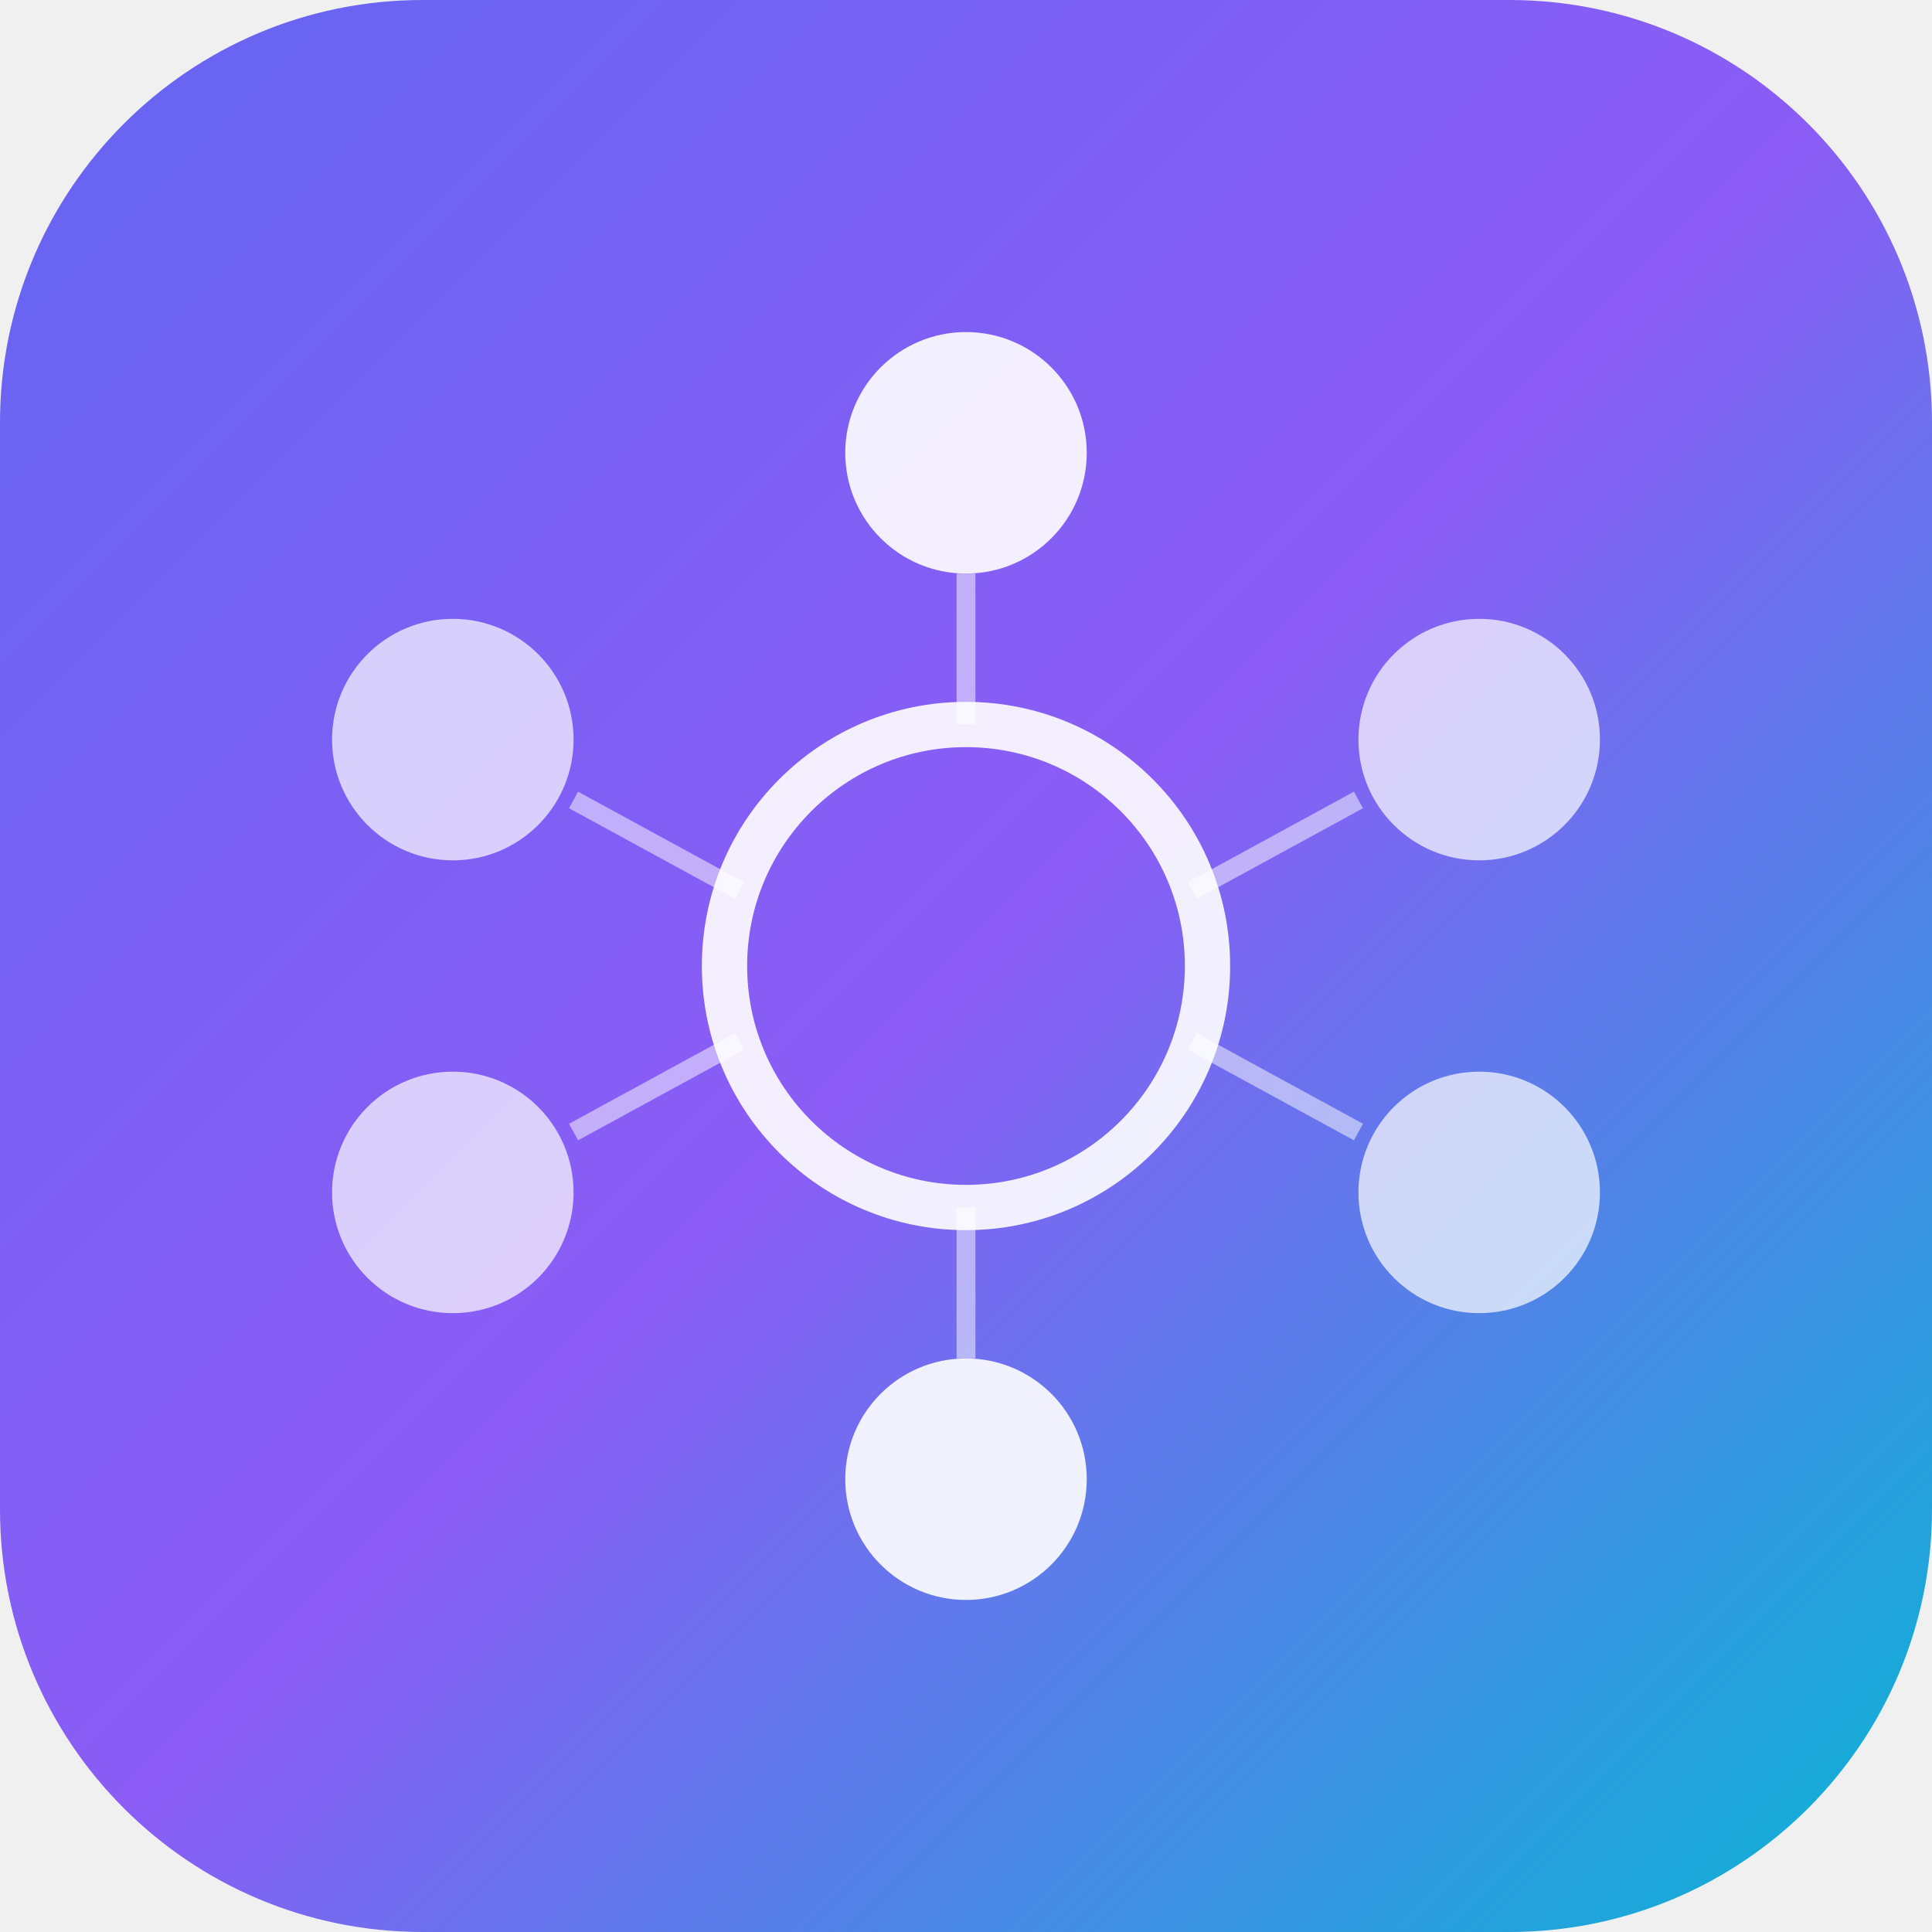
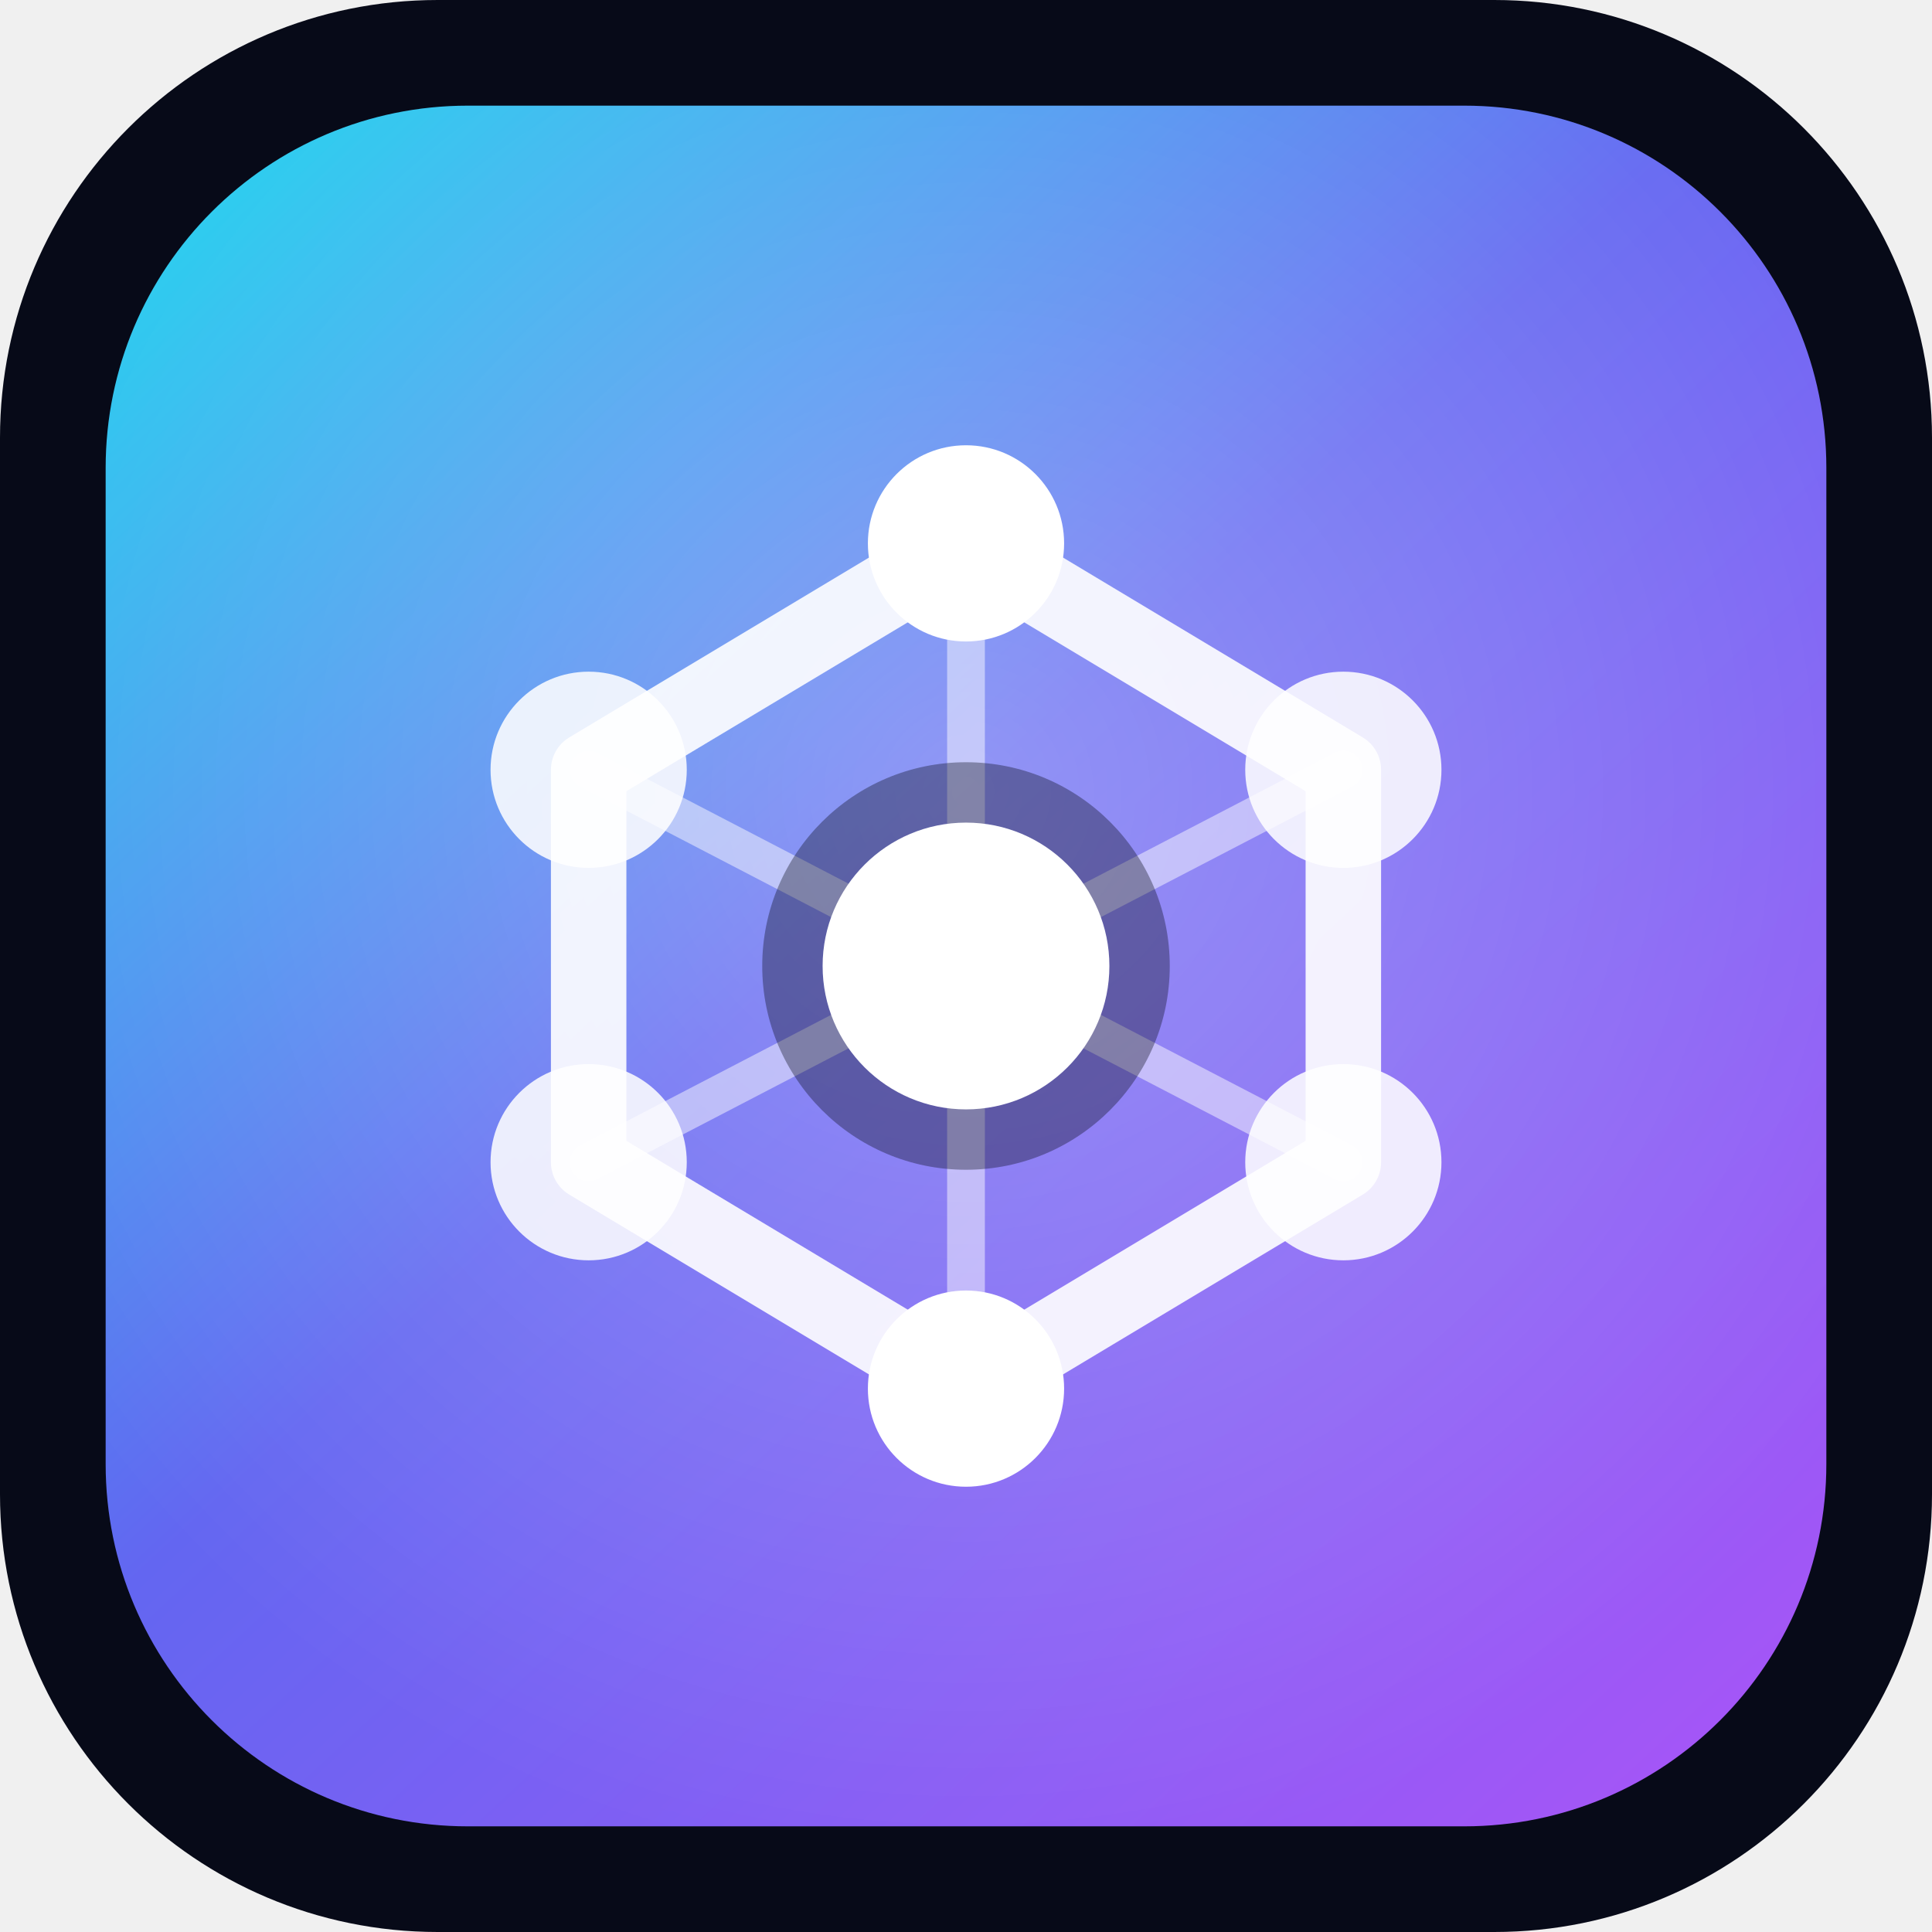
- <svg xmlns="http://www.w3.org/2000/svg" viewBox="0 0 256 256" width="256" height="256">
+ <svg xmlns="http://www.w3.org/2000/svg" viewBox="0 0 256 256" role="img" aria-labelledby="title desc">
  <defs>
-     <linearGradient id="grad" x1="0%" y1="0%" x2="100%" y2="100%">
-       <stop offset="0%" style="stop-color:#6366F1" />
-       <stop offset="50%" style="stop-color:#8B5CF6" />
-       <stop offset="100%" style="stop-color:#06B6D4" />
+     <linearGradient id="bg" x1="24" y1="16" x2="232" y2="240" gradientUnits="userSpaceOnUse">
+       <stop offset="0" stop-color="#22D3EE" />
+       <stop offset=".45" stop-color="#6366F1" />
+       <stop offset="1" stop-color="#A855F7" />
    </linearGradient>
+     <radialGradient id="glow" cx="50%" cy="40%" r="62%">
+       <stop offset="0" stop-color="#FFFFFF" stop-opacity=".30" />
+       <stop offset="1" stop-color="#FFFFFF" stop-opacity="0" />
+     </radialGradient>
  </defs>
-   <rect width="256" height="256" rx="56" fill="url(#grad)" />
-   <circle cx="128" cy="128" r="32" fill="none" stroke="white" stroke-width="6" opacity="0.9" />
-   <circle cx="128" cy="60" r="16" fill="white" opacity="0.9" />
-   <circle cx="196" cy="98" r="16" fill="white" opacity="0.7" />
-   <circle cx="196" cy="158" r="16" fill="white" opacity="0.7" />
-   <circle cx="128" cy="196" r="16" fill="white" opacity="0.9" />
-   <circle cx="60" cy="158" r="16" fill="white" opacity="0.7" />
-   <circle cx="60" cy="98" r="16" fill="white" opacity="0.7" />
-   <line x1="128" y1="76" x2="128" y2="96" stroke="white" stroke-width="2.5" opacity="0.5" />
-   <line x1="180" y1="106" x2="158" y2="118" stroke="white" stroke-width="2.5" opacity="0.5" />
-   <line x1="180" y1="150" x2="158" y2="138" stroke="white" stroke-width="2.5" opacity="0.5" />
-   <line x1="128" y1="180" x2="128" y2="160" stroke="white" stroke-width="2.5" opacity="0.5" />
-   <line x1="76" y1="150" x2="98" y2="138" stroke="white" stroke-width="2.5" opacity="0.5" />
-   <line x1="76" y1="106" x2="98" y2="118" stroke="white" stroke-width="2.5" opacity="0.5" />
+   <rect width="256" height="256" rx="58" fill="#070A18" />
+   <rect x="14" y="14" width="228" height="228" rx="48" fill="url(#bg)" />
+   <rect x="14" y="14" width="228" height="228" rx="48" fill="url(#glow)" />
+   <path d="M78 102 L128 72 L178 102 L178 154 L128 184 L78 154 Z" fill="none" stroke="white" stroke-width="10" stroke-linejoin="round" opacity=".90" />
+   <path d="M128 72 V128 L178 154 M128 128 L78 154 M128 128 L178 102 M128 128 L78 102 M128 128 V184" fill="none" stroke="white" stroke-width="5" stroke-linecap="round" opacity=".48" />
+   <circle cx="128" cy="128" r="27" fill="#070A18" opacity=".36" />
+   <circle cx="128" cy="128" r="19" fill="white" />
+   <circle cx="128" cy="72" r="13" fill="white" />
+   <circle cx="178" cy="102" r="13" fill="white" opacity=".86" />
+   <circle cx="178" cy="154" r="13" fill="white" opacity=".86" />
+   <circle cx="128" cy="184" r="13" fill="white" />
+   <circle cx="78" cy="154" r="13" fill="white" opacity=".86" />
+   <circle cx="78" cy="102" r="13" fill="white" opacity=".86" />
</svg>
